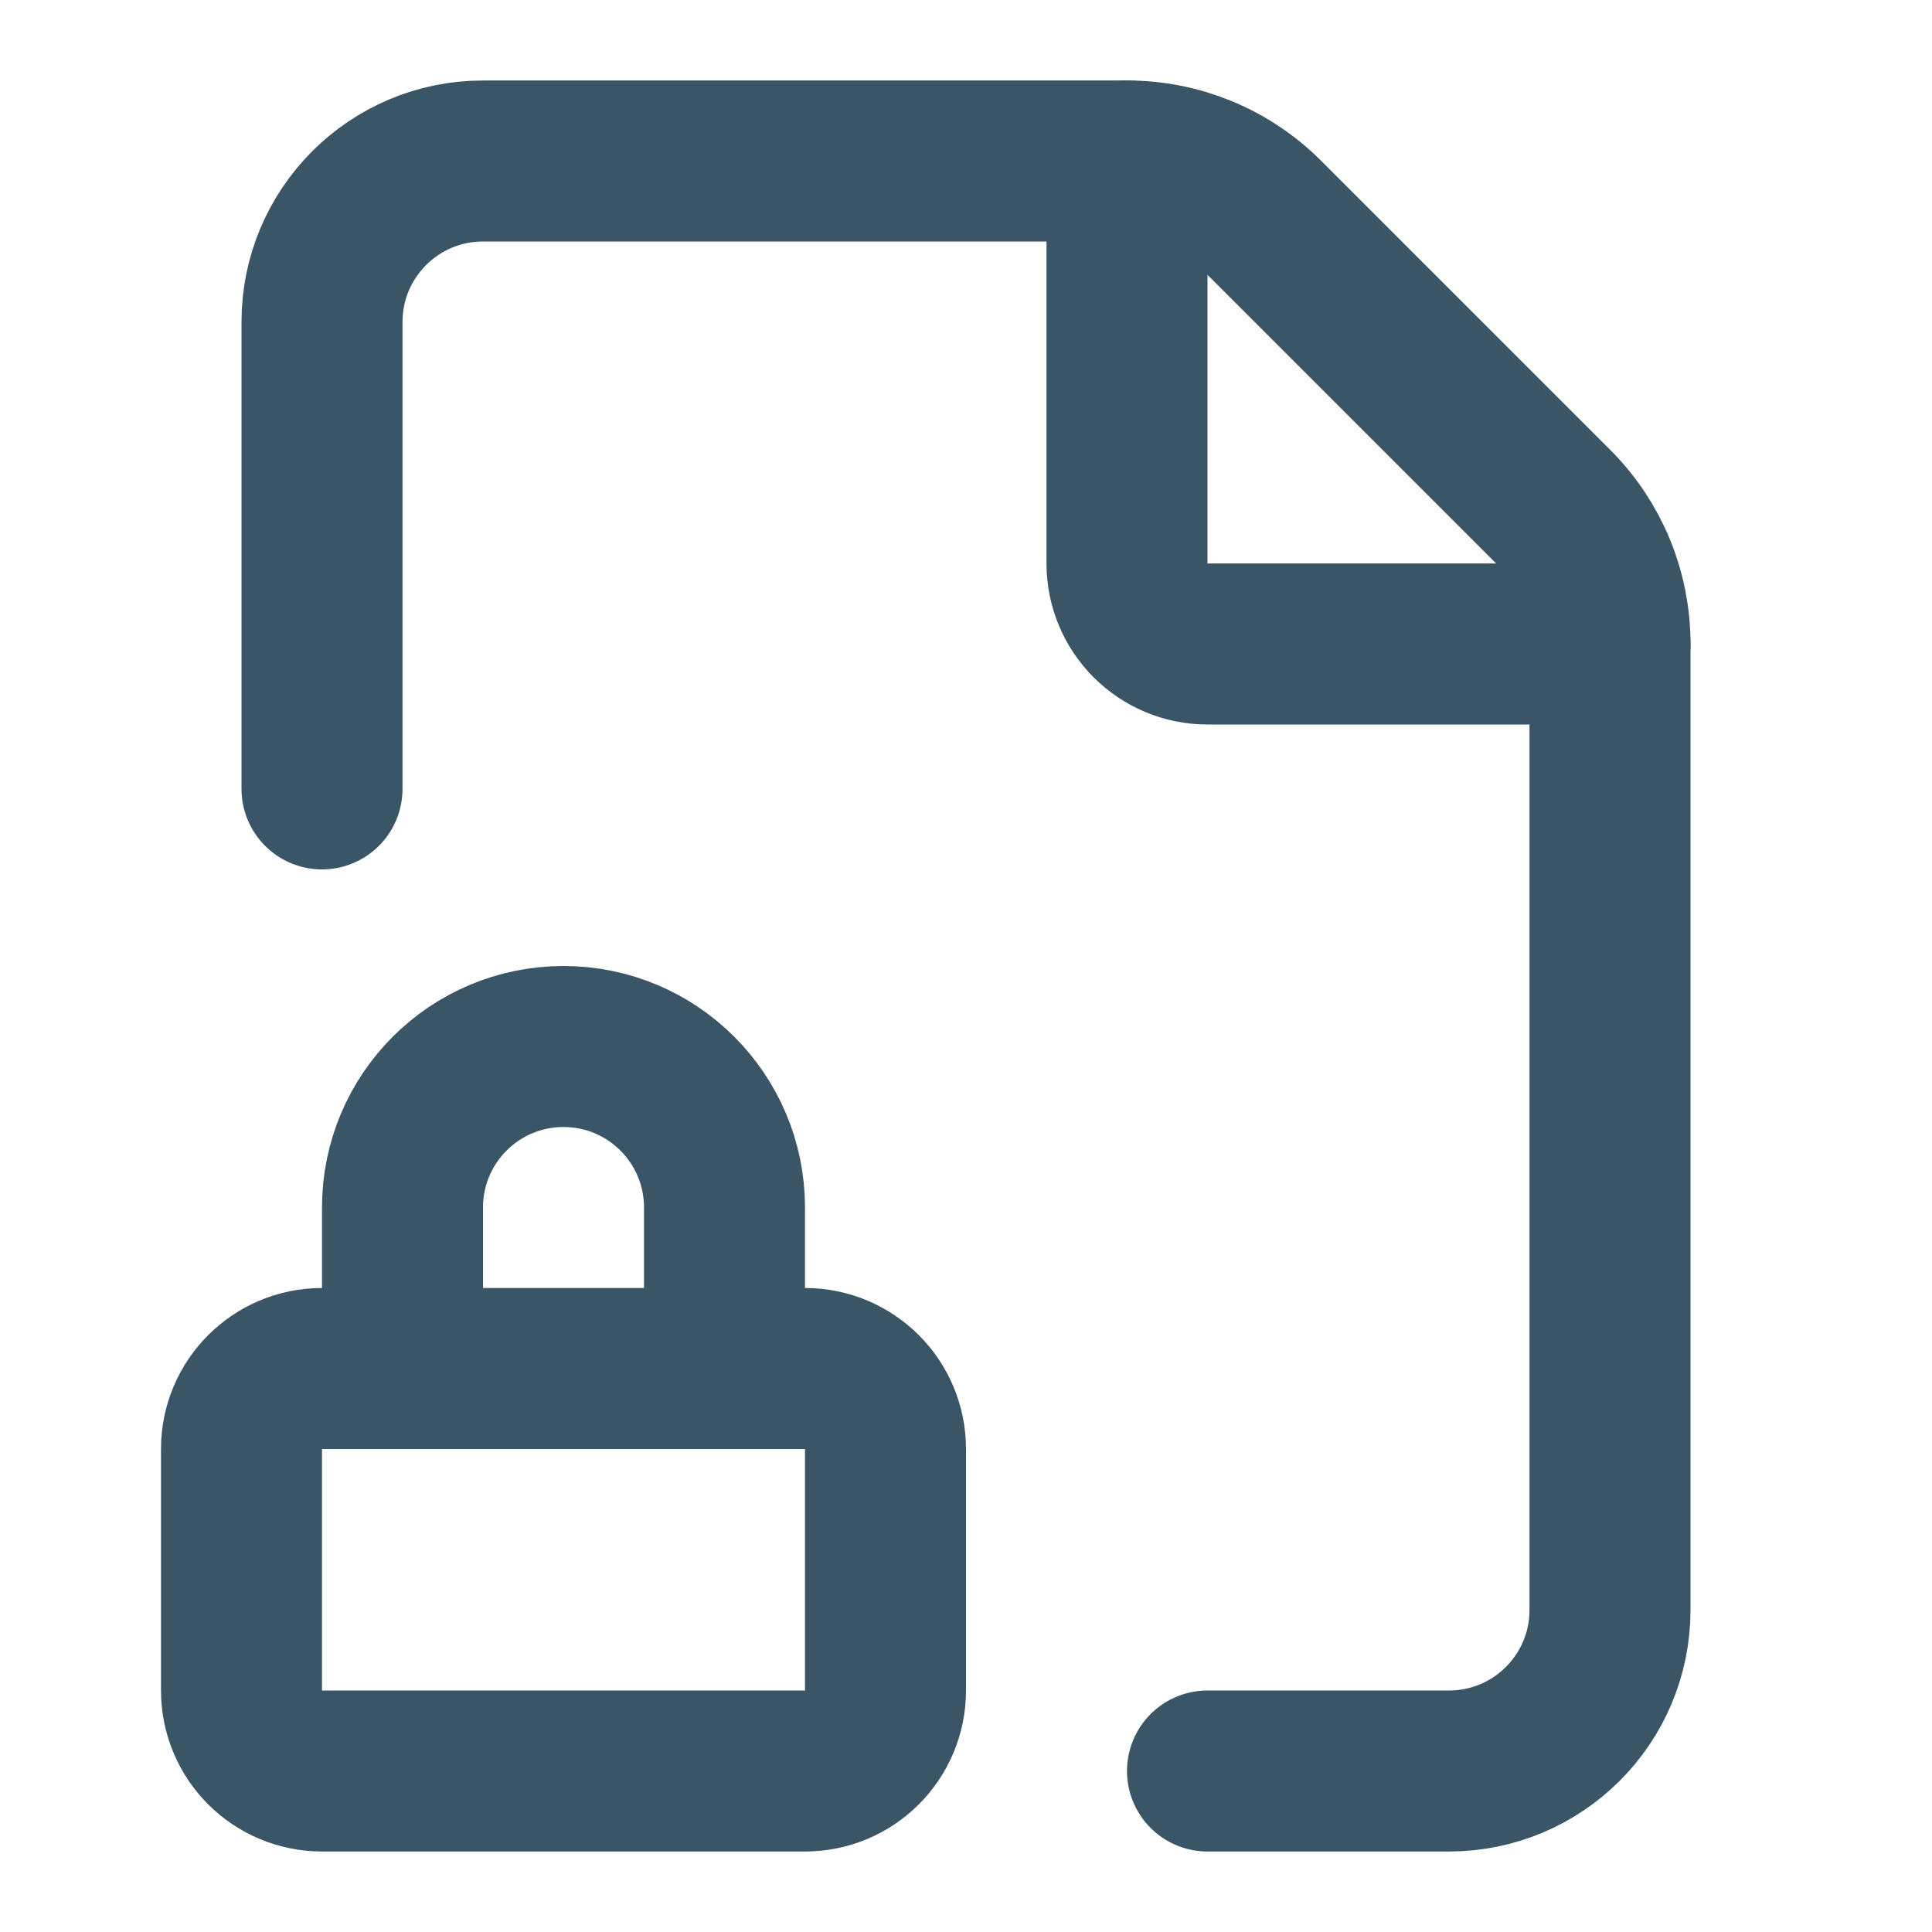
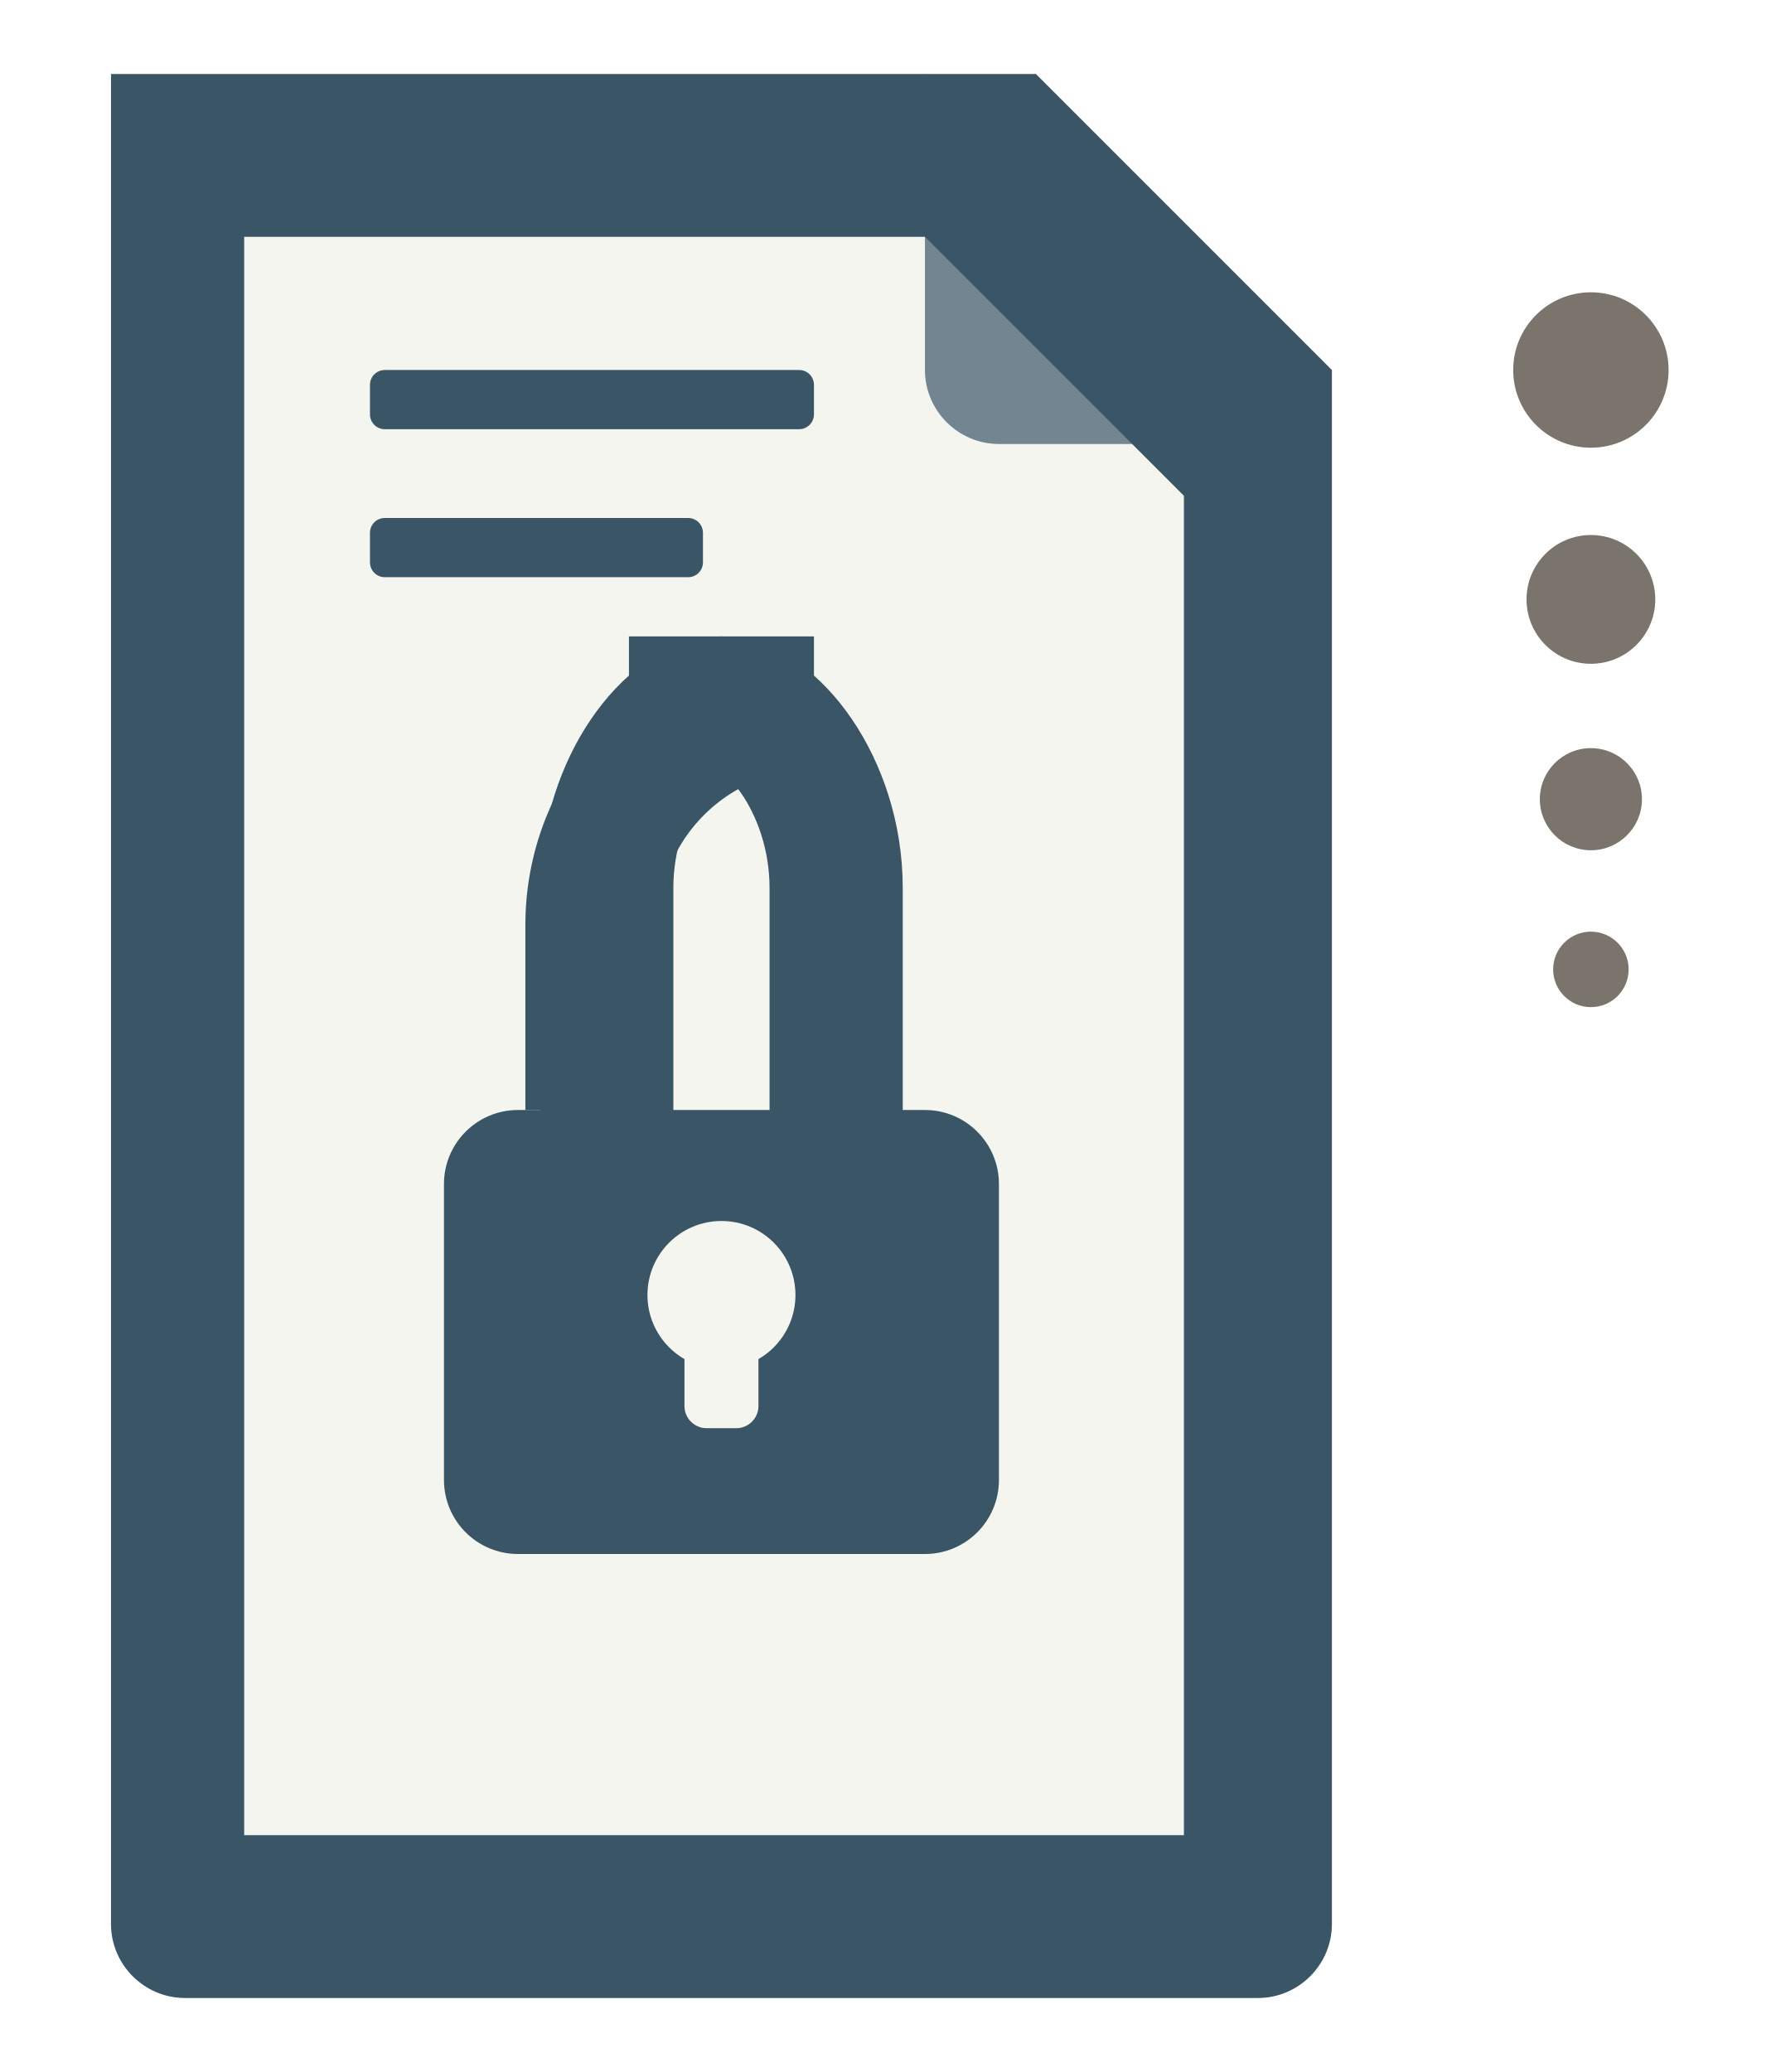
- <svg xmlns="http://www.w3.org/2000/svg" class="lucide lucide-file-lock" width="24" height="24" viewBox="0 0 24 24" fill="none" stroke="#3A5566" stroke-width="2" stroke-linecap="round" stroke-linejoin="round">
-   <path d="M4 9.8V4a2 2 0 0 1 2-2h8a2.4 2.4 0 0 1 1.706.706l3.588 3.588A2.4 2.4 0 0 1 20 8v12a2 2 0 0 1-2 2h-3" />
-   <path d="M14 2v5a1 1 0 0 0 1 1h5" />
-   <path d="M9 17v-2a2 2 0 0 0-4 0v2" />
-   <rect width="8" height="5" x="3" y="17" rx="1" />
+ <svg xmlns="http://www.w3.org/2000/svg" width="24" height="28" viewBox="0 0 24 28">
+   <g>
+     <g>
+       <path fill="#3A5566" d="M1.5,1 L14,1 L18,5 L18,26 C18,26.55 17.55,27 17,27 L2.5,27 C1.95,27 1.5,26.55 1.5,26 Z" />
+       <path fill="#F5F5F0" d="M3.3,3.2 L12.5,3.2 L16,6.7 L16,24.8 L3.3,24.8 Z" />
+       <path fill="#3A5566" d="M12.5,1 L12.5,5 C12.5,5.55 12.95,6 13.5,6 L18,6 Z" opacity="0.7" />
+     </g>
+     <g>
+       <rect fill="#3A5566" x="6" y="15" width="7.5" height="6" rx="1" />
+     </g>
+     <g>
+       <path fill="none" stroke="#3A5566" stroke-width="1.8" d="M8,15 L8,12.5 C8,10.84 9.34,9.5 11,9.5 L8.5,9.5 C8.5,9.5 8.5,9.5 8.5,9.5" />
+       <path fill="none" stroke="#3A5566" stroke-width="1.8" stroke-linecap="round" d="M8.2,15 L8.2,12 C8.2,10.6 9.1,9.5 9.75,9.5 L9.75,9.5 C10.4,9.5 11.3,10.6 11.3,12 L11.3,15" />
+     </g>
+     <g>
+       <circle fill="#F5F5F0" cx="9.75" cy="17.5" r="1" />
+       <rect fill="#F5F5F0" x="9.25" y="17.5" width="1" height="1.8" rx="0.3" />
+     </g>
+     <g>
+       <rect fill="#3A5566" x="5" y="5" width="6" height="0.8" rx="0.2" />
+       <rect fill="#3A5566" x="5" y="7" width="4.5" height="0.8" rx="0.2" />
+     </g>
+     <g>
+       <circle fill="#7B746D" cx="21.5" cy="5" r="1.05" />
+     </g>
+     <g>
+       <circle fill="#7B746D" cx="21.5" cy="8.1" r="0.87" />
+     </g>
+     <g>
+       <circle fill="#7B746D" cx="21.5" cy="10.8" r="0.69" />
+     </g>
+     <g>
+       <circle fill="#7B746D" cx="21.5" cy="13.1" r="0.51" />
+     </g>
+   </g>
</svg>
